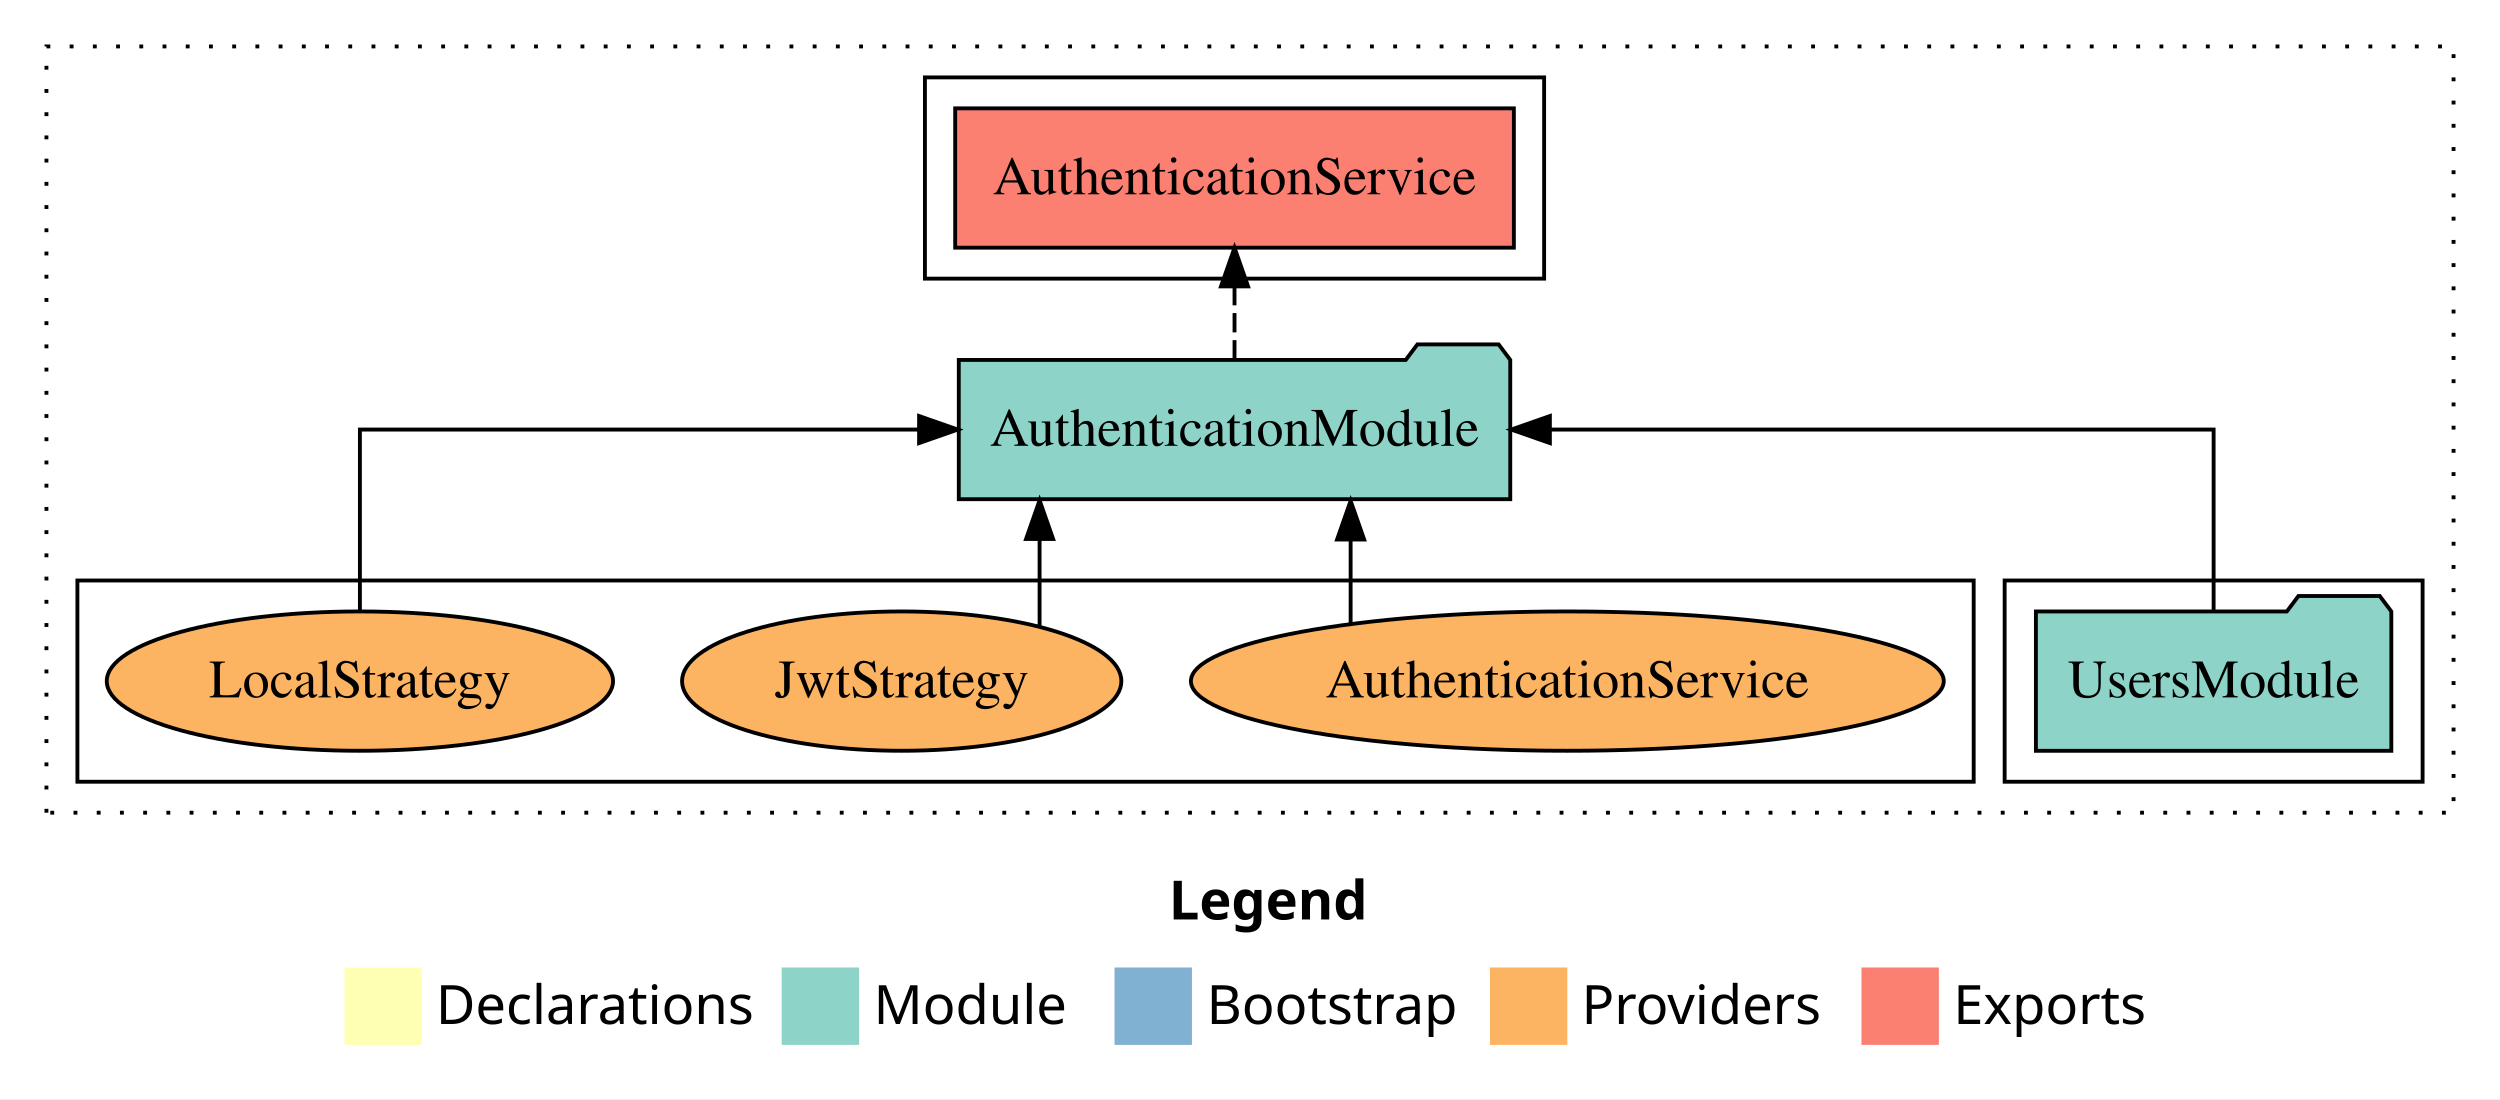
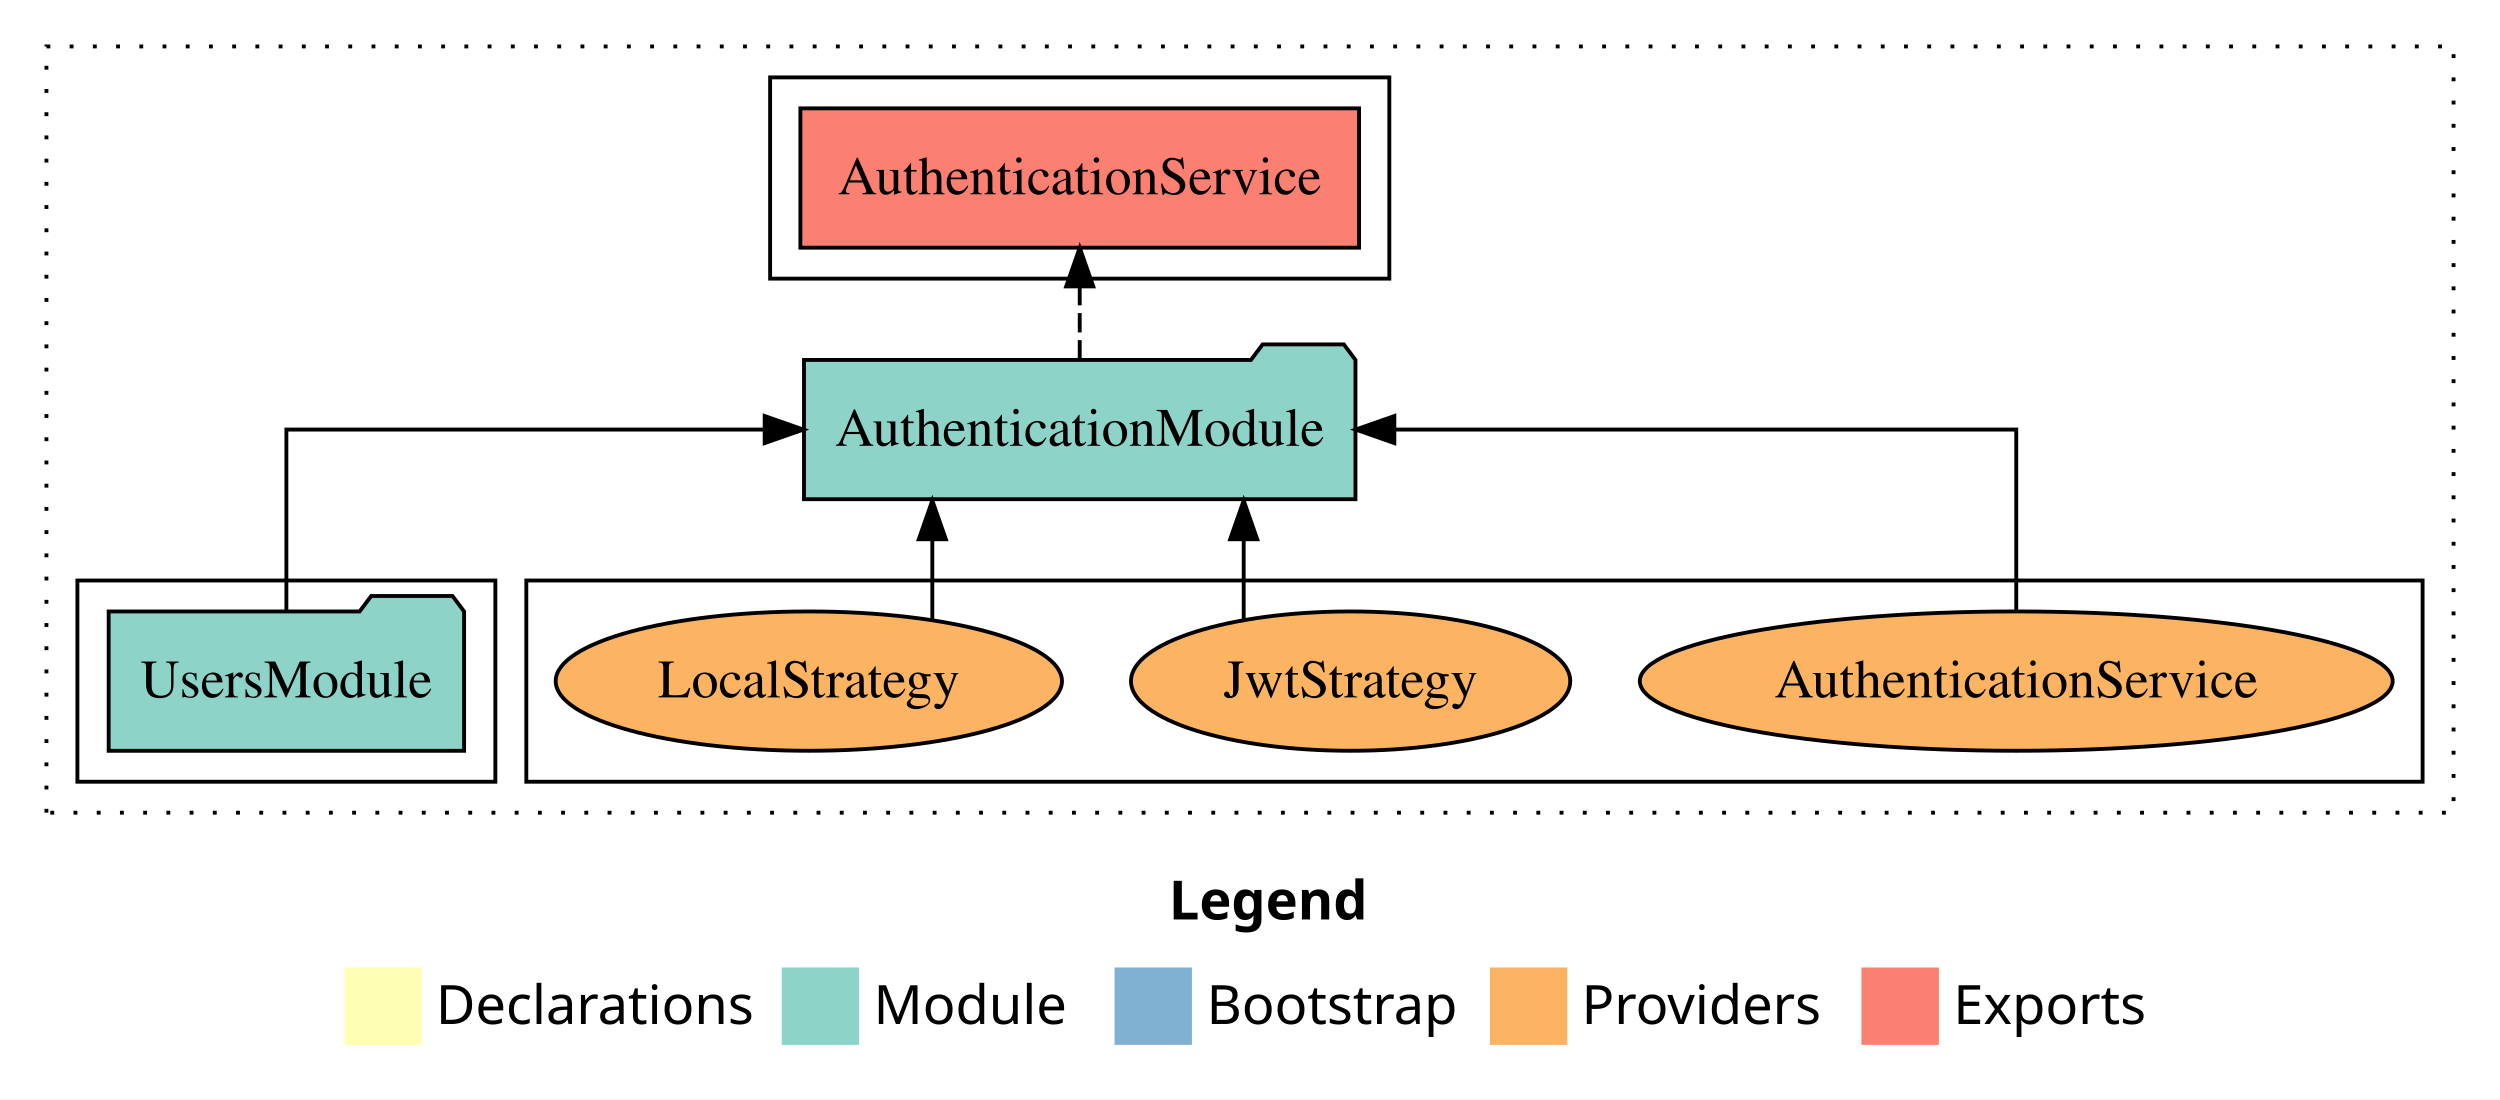
<svg xmlns="http://www.w3.org/2000/svg" width="646pt" height="284pt" viewBox="0.00 0.00 646.00 284.00">
  <g id="graph0" class="graph" transform="scale(1 1) rotate(0) translate(4 280)">
    <polygon fill="white" stroke="transparent" points="-4,4 -4,-280 642,-280 642,4 -4,4" />
    <text text-anchor="start" x="298.01" y="-42.4" font-family="Times-12" font-weight="bold" font-size="14.00">Legend</text>
    <polygon fill="#ffffb3" stroke="transparent" points="85,-10 85,-30 105,-30 105,-10 85,-10" />
    <text text-anchor="start" x="108.63" y="-15.4" font-family="Times-12" font-size="14.00">  Declarations</text>
    <polygon fill="#8dd3c7" stroke="transparent" points="198,-10 198,-30 218,-30 218,-10 198,-10" />
    <text text-anchor="start" x="221.73" y="-15.4" font-family="Times-12" font-size="14.00">  Module</text>
    <polygon fill="#80b1d3" stroke="transparent" points="284,-10 284,-30 304,-30 304,-10 284,-10" />
    <text text-anchor="start" x="307.78" y="-15.4" font-family="Times-12" font-size="14.00">  Bootstrap</text>
    <polygon fill="#fdb462" stroke="transparent" points="381,-10 381,-30 401,-30 401,-10 381,-10" />
    <text text-anchor="start" x="404.67" y="-15.4" font-family="Times-12" font-size="14.00">  Providers</text>
    <polygon fill="#fb8072" stroke="transparent" points="477,-10 477,-30 497,-30 497,-10 477,-10" />
    <text text-anchor="start" x="500.73" y="-15.4" font-family="Times-12" font-size="14.00">  Exports</text>
    <g id="clust1" class="cluster">
      <polygon fill="none" stroke="black" stroke-dasharray="1,5" points="8,-70 8,-268 630,-268 630,-70 8,-70" />
    </g>
-     <g id="clust4" class="cluster">
-       <polygon fill="none" stroke="black" points="235,-208 235,-260 395,-260 395,-208 235,-208" />
+     <g id="clust6" class="cluster">
+       <polygon fill="none" stroke="black" points="132,-78 132,-130 622,-130 622,-78 132,-78" />
    </g>
    <g id="clust3" class="cluster">
-       <polygon fill="none" stroke="black" points="514,-78 514,-130 622,-130 622,-78 514,-78" />
+       <polygon fill="none" stroke="black" points="16,-78 16,-130 124,-130 124,-78 16,-78" />
    </g>
-     <g id="clust6" class="cluster">
-       <polygon fill="none" stroke="black" points="16,-78 16,-130 506,-130 506,-78 16,-78" />
+     <g id="clust4" class="cluster">
+       <polygon fill="none" stroke="black" points="195,-208 195,-260 355,-260 355,-208 195,-208" />
    </g>
    <g id="node1" class="node">
-       <polygon fill="#8dd3c7" stroke="black" points="613.92,-122 610.92,-126 589.92,-126 586.92,-122 522.08,-122 522.08,-86 613.92,-86 613.92,-122" />
-       <text text-anchor="middle" x="568" y="-99.8" font-family="Times,serif" font-size="14.00">UsersModule</text>
+       <polygon fill="#8dd3c7" stroke="black" points="115.92,-122 112.92,-126 91.92,-126 88.92,-122 24.08,-122 24.08,-86 115.92,-86 115.92,-122" />
+       <text text-anchor="middle" x="70" y="-99.8" font-family="Times,serif" font-size="14.00">UsersModule</text>
    </g>
    <g id="node2" class="node">
-       <polygon fill="#8dd3c7" stroke="black" points="386.25,-187 383.25,-191 362.25,-191 359.25,-187 243.75,-187 243.75,-151 386.25,-151 386.25,-187" />
-       <text text-anchor="middle" x="315" y="-164.8" font-family="Times,serif" font-size="14.00">AuthenticationModule</text>
+       <polygon fill="#8dd3c7" stroke="black" points="346.25,-187 343.25,-191 322.25,-191 319.25,-187 203.75,-187 203.75,-151 346.25,-151 346.25,-187" />
+       <text text-anchor="middle" x="275" y="-164.8" font-family="Times,serif" font-size="14.00">AuthenticationModule</text>
    </g>
    <g id="edge1" class="edge">
-       <path fill="none" stroke="black" d="M568,-122.11C568,-141.34 568,-169 568,-169 568,-169 396.49,-169 396.49,-169" />
-       <polygon fill="black" stroke="black" points="396.49,-165.5 386.49,-169 396.49,-172.5 396.49,-165.5" />
+       <path fill="none" stroke="black" d="M70,-122.11C70,-141.34 70,-169 70,-169 70,-169 193.59,-169 193.59,-169" />
+       <polygon fill="black" stroke="black" points="193.59,-172.5 203.59,-169 193.59,-165.5 193.59,-172.5" />
    </g>
    <g id="node3" class="node">
-       <polygon fill="#fb8072" stroke="black" points="387.18,-252 242.82,-252 242.82,-216 387.18,-216 387.18,-252" />
-       <text text-anchor="middle" x="315" y="-229.8" font-family="Times,serif" font-size="14.00">AuthenticationService </text>
+       <polygon fill="#fb8072" stroke="black" points="347.18,-252 202.82,-252 202.82,-216 347.18,-216 347.18,-252" />
+       <text text-anchor="middle" x="275" y="-229.8" font-family="Times,serif" font-size="14.00">AuthenticationService </text>
    </g>
    <g id="edge2" class="edge">
-       <path fill="none" stroke="black" stroke-dasharray="5,2" d="M315,-187.11C315,-187.11 315,-205.99 315,-205.99" />
-       <polygon fill="black" stroke="black" points="311.5,-205.99 315,-215.99 318.5,-205.99 311.5,-205.99" />
+       <path fill="none" stroke="black" stroke-dasharray="5,2" d="M275,-187.11C275,-187.11 275,-205.99 275,-205.99" />
+       <polygon fill="black" stroke="black" points="271.5,-205.99 275,-215.99 278.5,-205.99 271.5,-205.99" />
    </g>
    <g id="node4" class="node">
-       <ellipse fill="#fdb462" stroke="black" cx="401" cy="-104" rx="97.27" ry="18" />
-       <text text-anchor="middle" x="401" y="-99.8" font-family="Times,serif" font-size="14.00">AuthenticationService</text>
+       <ellipse fill="#fdb462" stroke="black" cx="517" cy="-104" rx="97.27" ry="18" />
+       <text text-anchor="middle" x="517" y="-99.8" font-family="Times,serif" font-size="14.00">AuthenticationService</text>
    </g>
    <g id="edge3" class="edge">
-       <path fill="none" stroke="black" d="M345,-118.75C345,-118.75 345,-140.59 345,-140.59" />
-       <polygon fill="black" stroke="black" points="341.5,-140.59 345,-150.59 348.5,-140.59 341.5,-140.59" />
+       <path fill="none" stroke="black" d="M517,-122.11C517,-141.34 517,-169 517,-169 517,-169 356.3,-169 356.3,-169" />
+       <polygon fill="black" stroke="black" points="356.3,-165.5 346.3,-169 356.3,-172.5 356.3,-165.5" />
    </g>
    <g id="node5" class="node">
-       <ellipse fill="#fdb462" stroke="black" cx="229" cy="-104" rx="56.76" ry="18" />
-       <text text-anchor="middle" x="229" y="-99.8" font-family="Times,serif" font-size="14.00">JwtStrategy</text>
+       <ellipse fill="#fdb462" stroke="black" cx="345" cy="-104" rx="56.76" ry="18" />
+       <text text-anchor="middle" x="345" y="-99.8" font-family="Times,serif" font-size="14.00">JwtStrategy</text>
    </g>
    <g id="edge4" class="edge">
-       <path fill="none" stroke="black" d="M264.63,-118.1C264.63,-118.1 264.63,-140.72 264.63,-140.72" />
-       <polygon fill="black" stroke="black" points="261.13,-140.72 264.63,-150.72 268.13,-140.72 261.13,-140.72" />
+       <path fill="none" stroke="black" d="M317.37,-119.73C317.37,-119.73 317.37,-140.65 317.37,-140.65" />
+       <polygon fill="black" stroke="black" points="313.87,-140.65 317.37,-150.65 320.87,-140.65 313.87,-140.65" />
    </g>
    <g id="node6" class="node">
-       <ellipse fill="#fdb462" stroke="black" cx="89" cy="-104" rx="65.41" ry="18" />
-       <text text-anchor="middle" x="89" y="-99.8" font-family="Times,serif" font-size="14.00">LocalStrategy</text>
+       <ellipse fill="#fdb462" stroke="black" cx="205" cy="-104" rx="65.41" ry="18" />
+       <text text-anchor="middle" x="205" y="-99.8" font-family="Times,serif" font-size="14.00">LocalStrategy</text>
    </g>
    <g id="edge5" class="edge">
-       <path fill="none" stroke="black" d="M89,-122.11C89,-141.34 89,-169 89,-169 89,-169 233.49,-169 233.49,-169" />
-       <polygon fill="black" stroke="black" points="233.49,-172.5 243.49,-169 233.49,-165.5 233.49,-172.5" />
+       <path fill="none" stroke="black" d="M236.91,-119.73C236.91,-119.73 236.91,-140.65 236.91,-140.65" />
+       <polygon fill="black" stroke="black" points="233.41,-140.65 236.91,-150.65 240.41,-140.65 233.41,-140.65" />
    </g>
  </g>
</svg>
